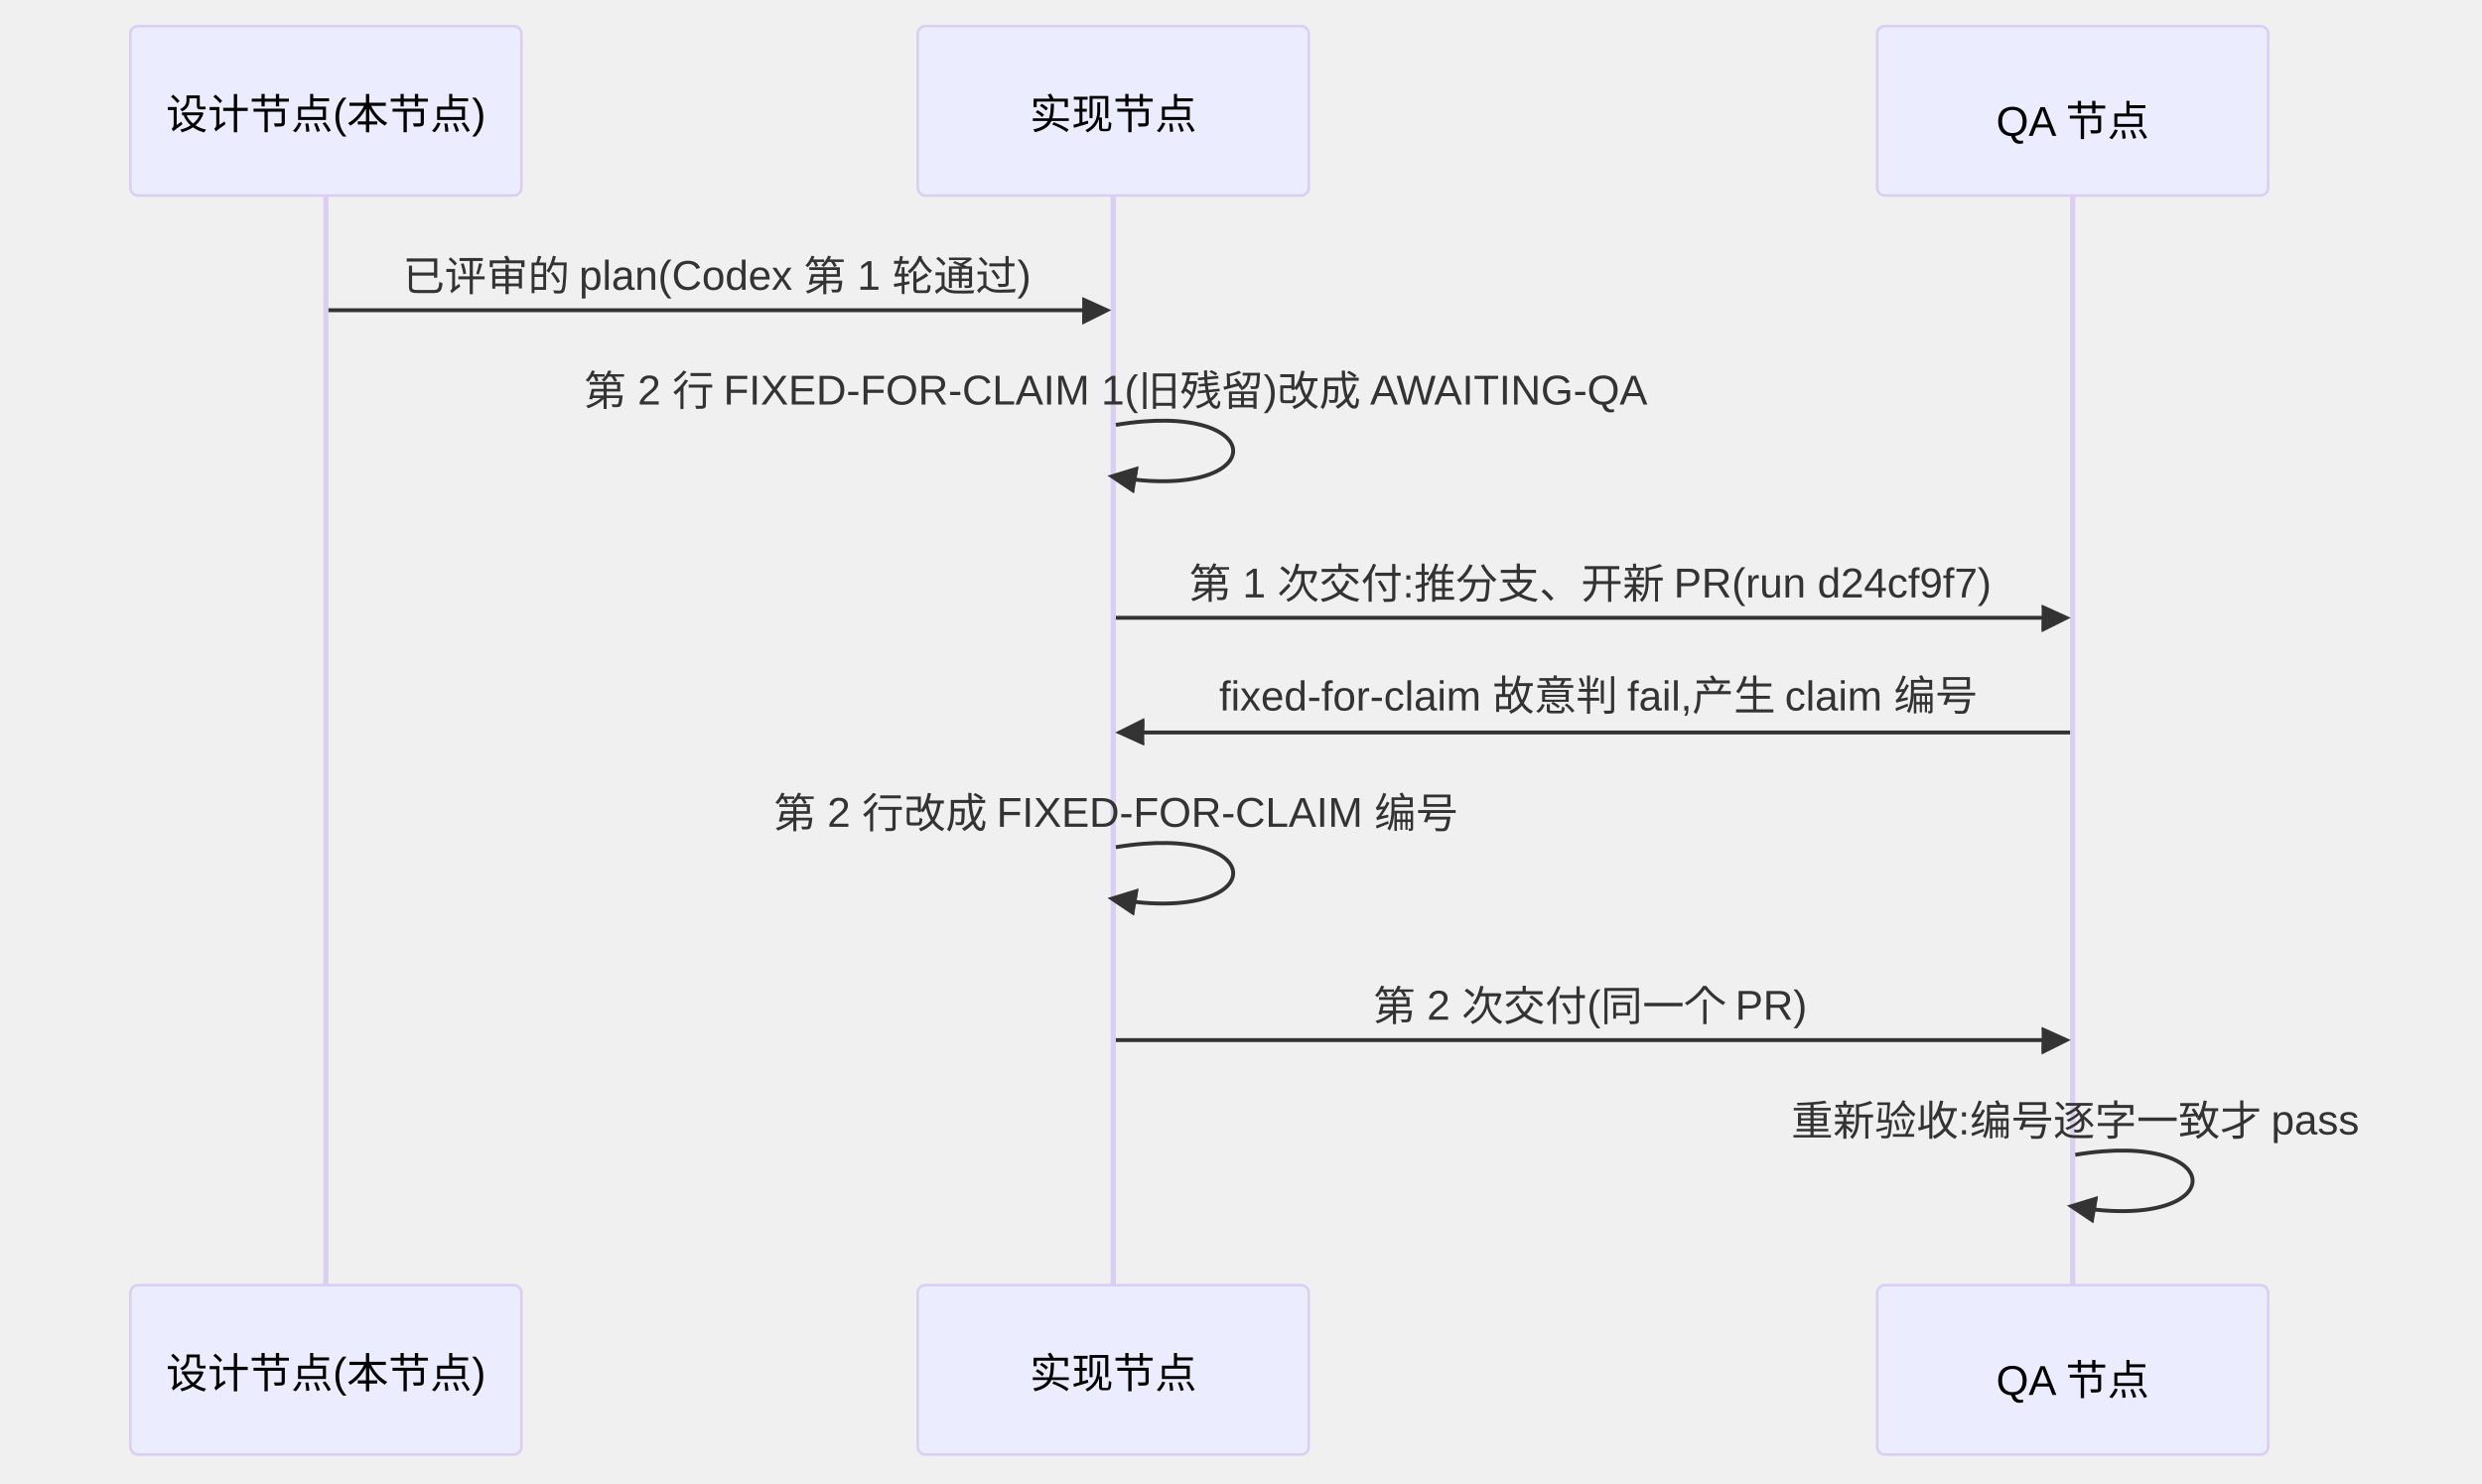
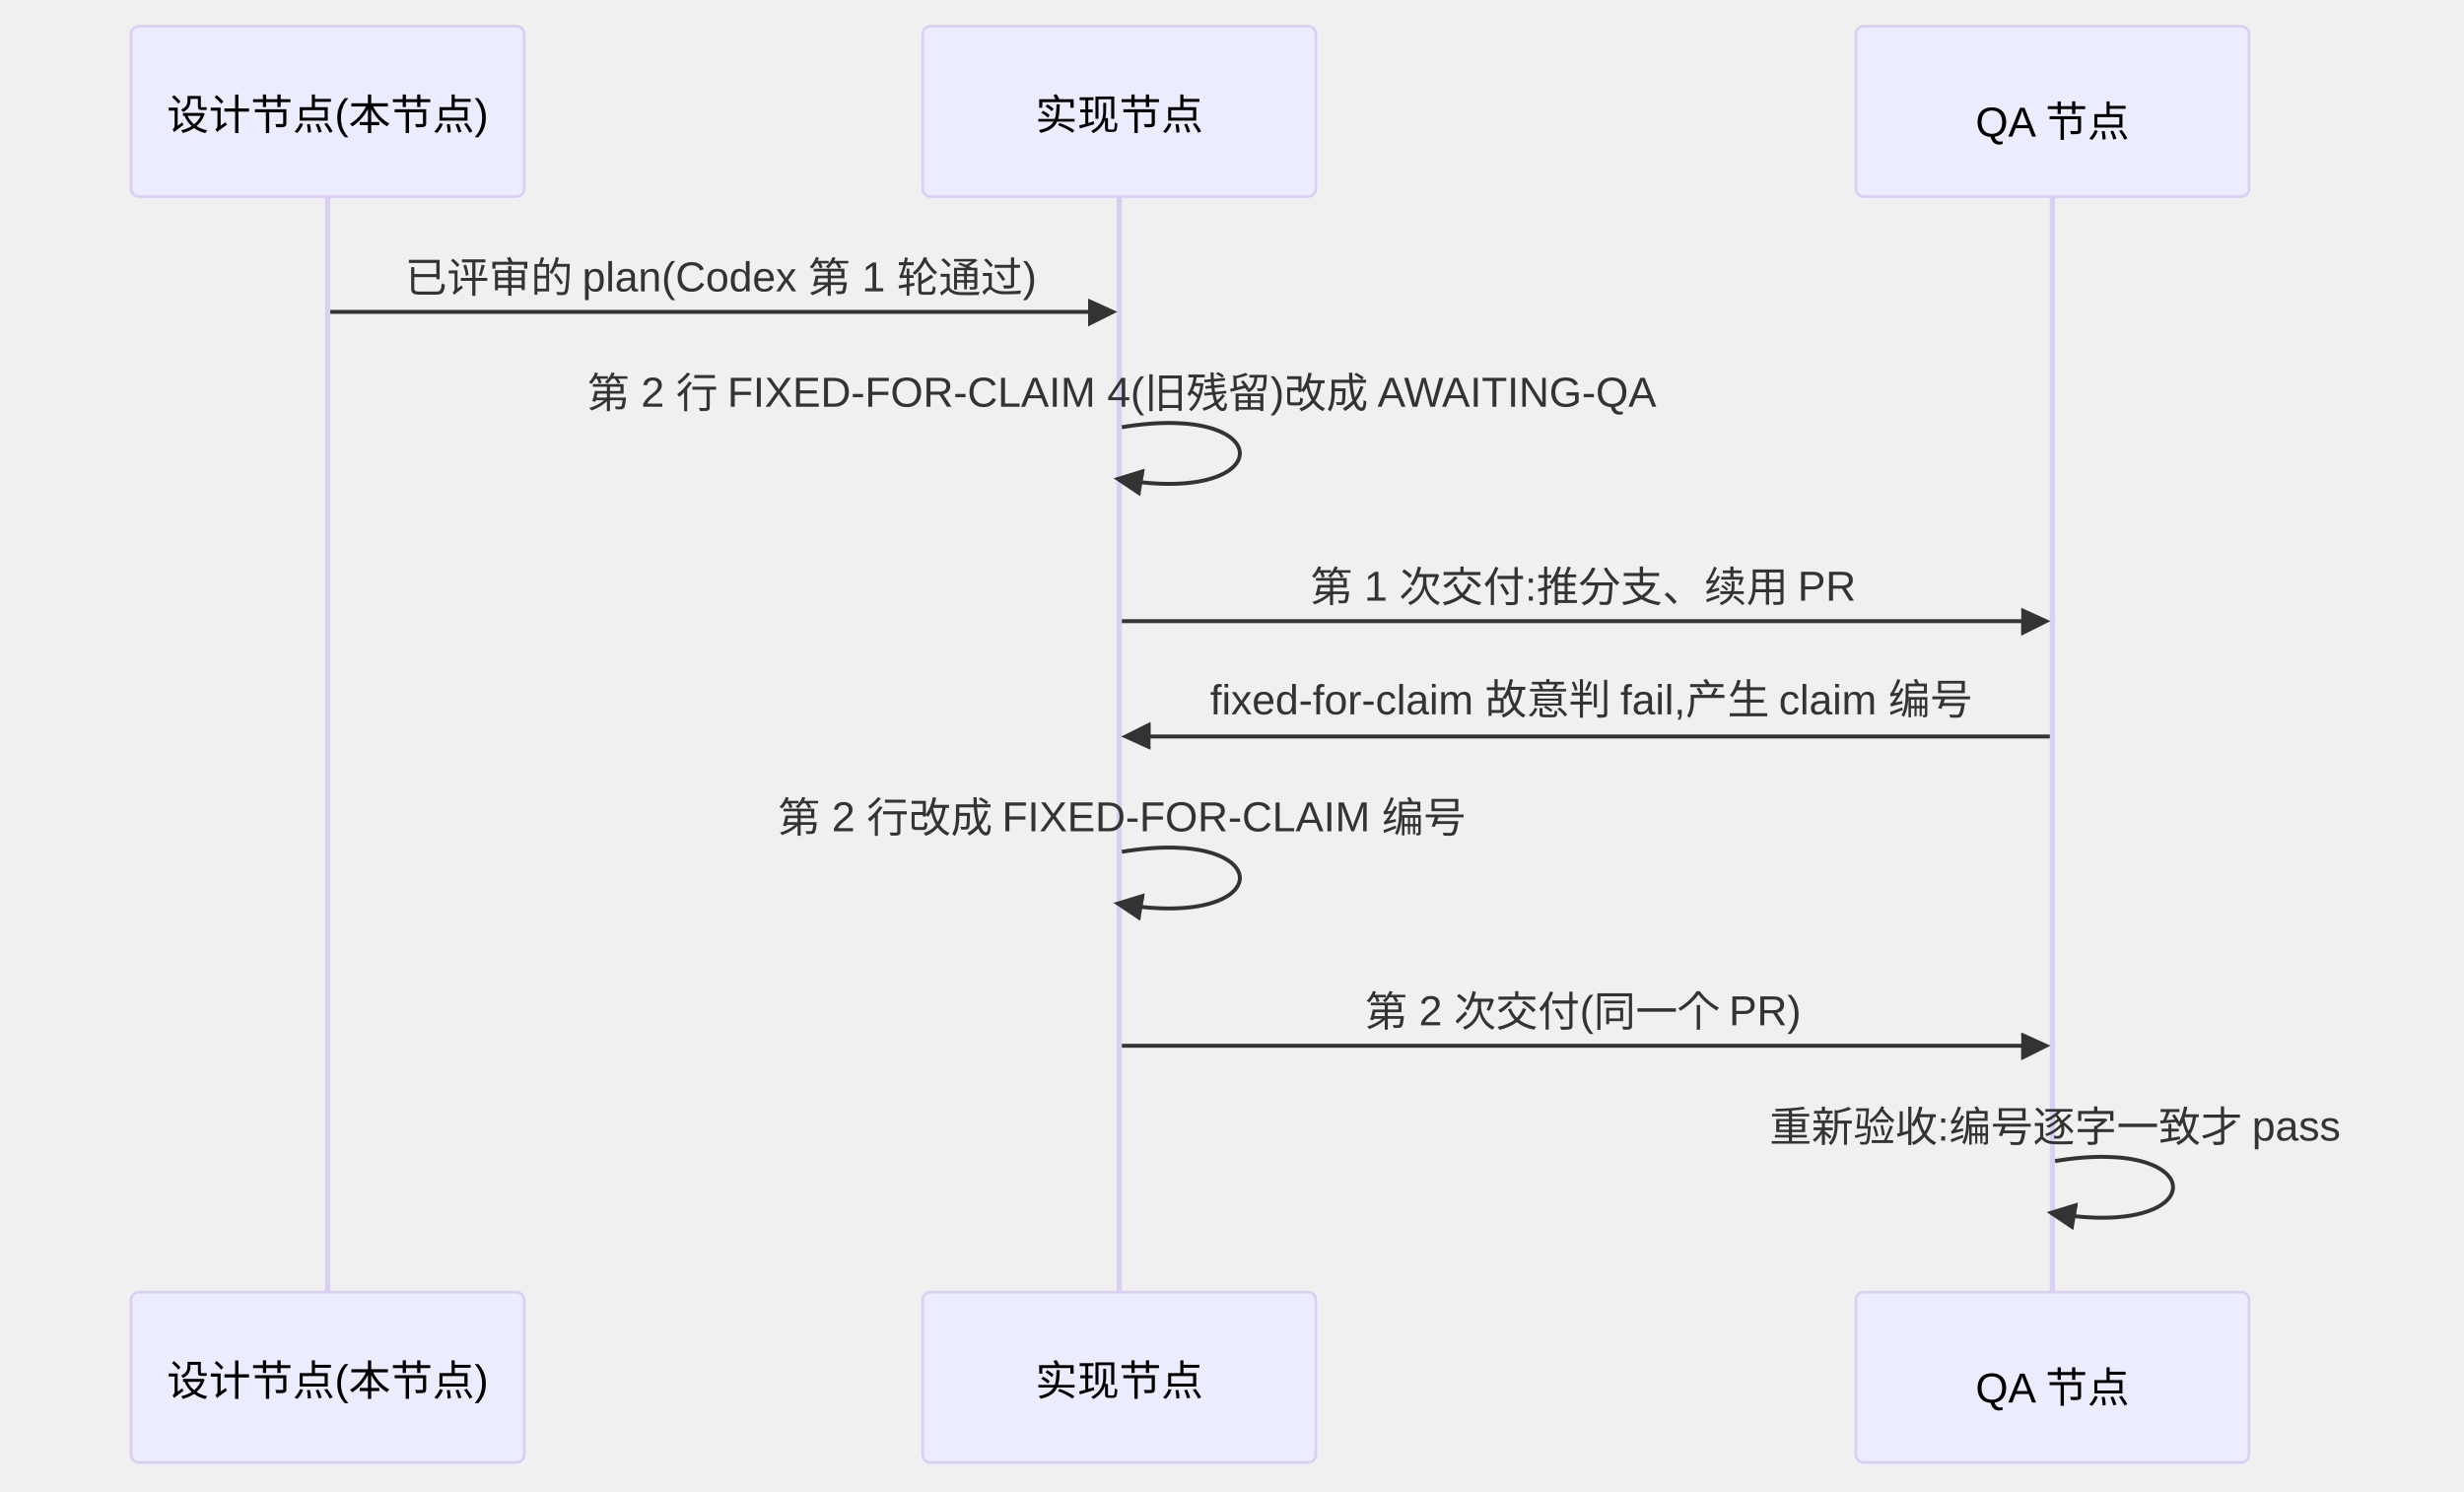
- <svg xmlns="http://www.w3.org/2000/svg" id="FLY-3226-d1" width="100%" style="max-width: 952px; background-color: white;" viewBox="-50 -10 952 569" role="graphics-document document" aria-roledescription="sequence">
+ <svg xmlns="http://www.w3.org/2000/svg" id="FLY-3226-d1" width="100%" style="max-width: 940px; background-color: white;" viewBox="-50 -10 940 569" role="graphics-document document" aria-roledescription="sequence">
  <g>
-     <rect x="670" y="483" fill="#eaeaea" stroke="#666" width="150" height="65" name="Q" rx="3" ry="3" class="actor actor-bottom" />
-     <text x="745" y="515.5" dominant-baseline="central" alignment-baseline="central" class="actor actor-box" style="text-anchor: middle; font-size: 16px; font-weight: 400;">
-       <tspan x="745" dy="0">QA 节点</tspan>
+     <rect x="658" y="483" fill="#eaeaea" stroke="#666" width="150" height="65" name="Q" rx="3" ry="3" class="actor actor-bottom" />
+     <text x="733" y="515.5" dominant-baseline="central" alignment-baseline="central" class="actor actor-box" style="text-anchor: middle; font-size: 16px; font-weight: 400;">
+       <tspan x="733" dy="0">QA 节点</tspan>
    </text>
  </g>
  <g>
    <rect x="302" y="483" fill="#eaeaea" stroke="#666" width="150" height="65" name="I" rx="3" ry="3" class="actor actor-bottom" />
    <text x="377" y="515.5" dominant-baseline="central" alignment-baseline="central" class="actor actor-box" style="text-anchor: middle; font-size: 16px; font-weight: 400;">
      <tspan x="377" dy="0">实现节点</tspan>
    </text>
  </g>
  <g>
    <rect x="0" y="483" fill="#eaeaea" stroke="#666" width="150" height="65" name="D" rx="3" ry="3" class="actor actor-bottom" />
    <text x="75" y="515.5" dominant-baseline="central" alignment-baseline="central" class="actor actor-box" style="text-anchor: middle; font-size: 16px; font-weight: 400;">
      <tspan x="75" dy="0">设计节点(本节点)</tspan>
    </text>
  </g>
  <g>
-     <line id="actor2" x1="745" y1="65" x2="745" y2="483" class="actor-line 200" stroke-width="0.5px" stroke="#999" name="Q" />
+     <line id="actor2" x1="733" y1="65" x2="733" y2="483" class="actor-line 200" stroke-width="0.5px" stroke="#999" name="Q" />
    <g id="root-2">
-       <rect x="670" y="0" fill="#eaeaea" stroke="#666" width="150" height="65" name="Q" rx="3" ry="3" class="actor actor-top" />
-       <text x="745" y="32.5" dominant-baseline="central" alignment-baseline="central" class="actor actor-box" style="text-anchor: middle; font-size: 16px; font-weight: 400;">
-         <tspan x="745" dy="0">QA 节点</tspan>
+       <rect x="658" y="0" fill="#eaeaea" stroke="#666" width="150" height="65" name="Q" rx="3" ry="3" class="actor actor-top" />
+       <text x="733" y="32.5" dominant-baseline="central" alignment-baseline="central" class="actor actor-box" style="text-anchor: middle; font-size: 16px; font-weight: 400;">
+         <tspan x="733" dy="0">QA 节点</tspan>
      </text>
    </g>
  </g>
  <g>
    <line id="actor1" x1="377" y1="65" x2="377" y2="483" class="actor-line 200" stroke-width="0.5px" stroke="#999" name="I" />
    <g id="root-1">
      <rect x="302" y="0" fill="#eaeaea" stroke="#666" width="150" height="65" name="I" rx="3" ry="3" class="actor actor-top" />
      <text x="377" y="32.5" dominant-baseline="central" alignment-baseline="central" class="actor actor-box" style="text-anchor: middle; font-size: 16px; font-weight: 400;">
        <tspan x="377" dy="0">实现节点</tspan>
      </text>
    </g>
  </g>
  <g>
    <line id="actor0" x1="75" y1="65" x2="75" y2="483" class="actor-line 200" stroke-width="0.5px" stroke="#999" name="D" />
    <g id="root-0">
      <rect x="0" y="0" fill="#eaeaea" stroke="#666" width="150" height="65" name="D" rx="3" ry="3" class="actor actor-top" />
      <text x="75" y="32.5" dominant-baseline="central" alignment-baseline="central" class="actor actor-box" style="text-anchor: middle; font-size: 16px; font-weight: 400;">
        <tspan x="75" dy="0">设计节点(本节点)</tspan>
      </text>
    </g>
  </g>
  <style>#FLY-3226-d1{font-family:"trebuchet ms",verdana,arial,sans-serif;font-size:16px;fill:#333;}@keyframes edge-animation-frame{from{stroke-dashoffset:0;}}@keyframes dash{to{stroke-dashoffset:0;}}#FLY-3226-d1 .edge-animation-slow{stroke-dasharray:9,5!important;stroke-dashoffset:900;animation:dash 50s linear infinite;stroke-linecap:round;}#FLY-3226-d1 .edge-animation-fast{stroke-dasharray:9,5!important;stroke-dashoffset:900;animation:dash 20s linear infinite;stroke-linecap:round;}#FLY-3226-d1 .error-icon{fill:#552222;}#FLY-3226-d1 .error-text{fill:#552222;stroke:#552222;}#FLY-3226-d1 .edge-thickness-normal{stroke-width:1px;}#FLY-3226-d1 .edge-thickness-thick{stroke-width:3.5px;}#FLY-3226-d1 .edge-pattern-solid{stroke-dasharray:0;}#FLY-3226-d1 .edge-thickness-invisible{stroke-width:0;fill:none;}#FLY-3226-d1 .edge-pattern-dashed{stroke-dasharray:3;}#FLY-3226-d1 .edge-pattern-dotted{stroke-dasharray:2;}#FLY-3226-d1 .marker{fill:#333333;stroke:#333333;}#FLY-3226-d1 .marker.cross{stroke:#333333;}#FLY-3226-d1 svg{font-family:"trebuchet ms",verdana,arial,sans-serif;font-size:16px;}#FLY-3226-d1 p{margin:0;}#FLY-3226-d1 .actor{stroke:hsl(259.626, 59.777%, 87.902%);fill:#ECECFF;}#FLY-3226-d1 text.actor&gt;tspan{fill:black;stroke:none;}#FLY-3226-d1 .actor-line{stroke:hsl(259.626, 59.777%, 87.902%);}#FLY-3226-d1 .innerArc{stroke-width:1.5;stroke-dasharray:none;}#FLY-3226-d1 .messageLine0{stroke-width:1.5;stroke-dasharray:none;stroke:#333;}#FLY-3226-d1 .messageLine1{stroke-width:1.5;stroke-dasharray:2,2;stroke:#333;}#FLY-3226-d1 #arrowhead path{fill:#333;stroke:#333;}#FLY-3226-d1 .sequenceNumber{fill:white;}#FLY-3226-d1 #sequencenumber{fill:#333;}#FLY-3226-d1 #crosshead path{fill:#333;stroke:#333;}#FLY-3226-d1 .messageText{fill:#333;stroke:none;}#FLY-3226-d1 .labelBox{stroke:hsl(259.626, 59.777%, 87.902%);fill:#ECECFF;}#FLY-3226-d1 .labelText,#FLY-3226-d1 .labelText&gt;tspan{fill:black;stroke:none;}#FLY-3226-d1 .loopText,#FLY-3226-d1 .loopText&gt;tspan{fill:black;stroke:none;}#FLY-3226-d1 .loopLine{stroke-width:2px;stroke-dasharray:2,2;stroke:hsl(259.626, 59.777%, 87.902%);fill:hsl(259.626, 59.777%, 87.902%);}#FLY-3226-d1 .note{stroke:#aaaa33;fill:#fff5ad;}#FLY-3226-d1 .noteText,#FLY-3226-d1 .noteText&gt;tspan{fill:black;stroke:none;}#FLY-3226-d1 .activation0{fill:#f4f4f4;stroke:#666;}#FLY-3226-d1 .activation1{fill:#f4f4f4;stroke:#666;}#FLY-3226-d1 .activation2{fill:#f4f4f4;stroke:#666;}#FLY-3226-d1 .actorPopupMenu{position:absolute;}#FLY-3226-d1 .actorPopupMenuPanel{position:absolute;fill:#ECECFF;box-shadow:0px 8px 16px 0px rgba(0,0,0,0.2);filter:drop-shadow(3px 5px 2px rgb(0 0 0 / 0.4));}#FLY-3226-d1 .actor-man line{stroke:hsl(259.626, 59.777%, 87.902%);fill:#ECECFF;}#FLY-3226-d1 .actor-man circle,#FLY-3226-d1 line{stroke:hsl(259.626, 59.777%, 87.902%);fill:#ECECFF;stroke-width:2px;}#FLY-3226-d1 :root{--mermaid-font-family:"trebuchet ms",verdana,arial,sans-serif;}</style>
  <g />
  <defs>
    <symbol id="computer" width="24" height="24">
      <path transform="scale(.5)" d="M2 2v13h20v-13h-20zm18 11h-16v-9h16v9zm-10.228 6l.466-1h3.524l.467 1h-4.457zm14.228 3h-24l2-6h2.104l-1.33 4h18.45l-1.297-4h2.073l2 6zm-5-10h-14v-7h14v7z" />
    </symbol>
  </defs>
  <defs>
    <symbol id="database" fill-rule="evenodd" clip-rule="evenodd">
      <path transform="scale(.5)" d="M12.258.001l.256.004.255.005.253.008.251.01.249.012.247.015.246.016.242.019.241.02.239.023.236.024.233.027.231.028.229.031.225.032.223.034.22.036.217.038.214.04.211.041.208.043.205.045.201.046.198.048.194.05.191.051.187.053.183.054.18.056.175.057.172.059.168.06.163.061.16.063.155.064.15.066.074.033.073.033.071.034.07.034.069.035.068.035.067.035.066.035.064.036.064.036.062.036.06.036.06.037.058.037.058.037.055.038.055.038.053.038.052.038.051.039.05.039.048.039.047.039.045.04.044.04.043.04.041.04.04.041.039.041.037.041.036.041.034.041.033.042.032.042.03.042.029.042.027.042.026.043.024.043.023.043.021.043.02.043.018.044.017.043.015.044.013.044.012.044.011.045.009.044.007.045.006.045.004.045.002.045.001.045v17l-.001.045-.002.045-.004.045-.006.045-.007.045-.009.044-.011.045-.012.044-.013.044-.015.044-.017.043-.018.044-.02.043-.021.043-.023.043-.024.043-.026.043-.027.042-.029.042-.03.042-.032.042-.033.042-.034.041-.036.041-.037.041-.039.041-.04.041-.041.04-.043.04-.044.04-.045.04-.047.039-.048.039-.05.039-.051.039-.052.038-.053.038-.055.038-.055.038-.058.037-.058.037-.06.037-.06.036-.062.036-.064.036-.064.036-.066.035-.067.035-.068.035-.069.035-.07.034-.071.034-.073.033-.074.033-.15.066-.155.064-.16.063-.163.061-.168.06-.172.059-.175.057-.18.056-.183.054-.187.053-.191.051-.194.05-.198.048-.201.046-.205.045-.208.043-.211.041-.214.04-.217.038-.22.036-.223.034-.225.032-.229.031-.231.028-.233.027-.236.024-.239.023-.241.02-.242.019-.246.016-.247.015-.249.012-.251.01-.253.008-.255.005-.256.004-.258.001-.258-.001-.256-.004-.255-.005-.253-.008-.251-.01-.249-.012-.247-.015-.245-.016-.243-.019-.241-.02-.238-.023-.236-.024-.234-.027-.231-.028-.228-.031-.226-.032-.223-.034-.22-.036-.217-.038-.214-.04-.211-.041-.208-.043-.204-.045-.201-.046-.198-.048-.195-.05-.19-.051-.187-.053-.184-.054-.179-.056-.176-.057-.172-.059-.167-.06-.164-.061-.159-.063-.155-.064-.151-.066-.074-.033-.072-.033-.072-.034-.07-.034-.069-.035-.068-.035-.067-.035-.066-.035-.064-.036-.063-.036-.062-.036-.061-.036-.06-.037-.058-.037-.057-.037-.056-.038-.055-.038-.053-.038-.052-.038-.051-.039-.049-.039-.049-.039-.046-.039-.046-.04-.044-.04-.043-.04-.041-.04-.04-.041-.039-.041-.037-.041-.036-.041-.034-.041-.033-.042-.032-.042-.03-.042-.029-.042-.027-.042-.026-.043-.024-.043-.023-.043-.021-.043-.02-.043-.018-.044-.017-.043-.015-.044-.013-.044-.012-.044-.011-.045-.009-.044-.007-.045-.006-.045-.004-.045-.002-.045-.001-.045v-17l.001-.045.002-.045.004-.045.006-.045.007-.045.009-.044.011-.045.012-.044.013-.044.015-.044.017-.043.018-.044.02-.043.021-.043.023-.043.024-.043.026-.043.027-.042.029-.042.03-.042.032-.042.033-.042.034-.041.036-.041.037-.041.039-.041.04-.041.041-.04.043-.04.044-.04.046-.04.046-.039.049-.039.049-.039.051-.039.052-.038.053-.038.055-.038.056-.038.057-.037.058-.037.06-.037.061-.036.062-.036.063-.036.064-.036.066-.035.067-.035.068-.035.069-.035.07-.034.072-.034.072-.033.074-.033.151-.066.155-.064.159-.063.164-.061.167-.06.172-.059.176-.057.179-.056.184-.054.187-.053.19-.051.195-.05.198-.048.201-.046.204-.045.208-.043.211-.041.214-.04.217-.038.22-.036.223-.034.226-.032.228-.031.231-.028.234-.027.236-.024.238-.023.241-.02.243-.019.245-.016.247-.015.249-.012.251-.01.253-.008.255-.005.256-.004.258-.001.258.001zm-9.258 20.499v.01l.001.021.003.021.004.022.005.021.006.022.007.022.009.023.01.022.011.023.012.023.013.023.015.023.016.024.017.023.018.024.019.024.021.024.022.025.023.024.024.025.052.049.056.05.061.051.066.051.07.051.075.051.079.052.084.052.088.052.092.052.097.052.102.051.105.052.11.052.114.051.119.051.123.051.127.05.131.05.135.05.139.048.144.049.147.047.152.047.155.047.16.045.163.045.167.043.171.043.176.041.178.041.183.039.187.039.19.037.194.035.197.035.202.033.204.031.209.03.212.029.216.027.219.025.222.024.226.021.23.02.233.018.236.016.24.015.243.012.246.01.249.008.253.005.256.004.259.001.26-.001.257-.004.254-.005.25-.008.247-.011.244-.012.241-.014.237-.016.233-.018.231-.021.226-.021.224-.024.22-.026.216-.027.212-.028.21-.031.205-.031.202-.034.198-.034.194-.036.191-.037.187-.039.183-.04.179-.04.175-.042.172-.043.168-.044.163-.045.16-.046.155-.046.152-.047.148-.048.143-.049.139-.049.136-.05.131-.05.126-.05.123-.051.118-.052.114-.051.11-.052.106-.052.101-.052.096-.052.092-.052.088-.053.083-.051.079-.052.074-.052.07-.051.065-.051.06-.051.056-.05.051-.05.023-.024.023-.025.021-.024.02-.024.019-.024.018-.024.017-.024.015-.023.014-.024.013-.023.012-.023.01-.023.01-.022.008-.022.006-.022.006-.022.004-.022.004-.021.001-.021.001-.021v-4.127l-.077.055-.08.053-.083.054-.085.053-.087.052-.09.052-.093.051-.095.05-.097.05-.1.049-.102.049-.105.048-.106.047-.109.047-.111.046-.114.045-.115.045-.118.044-.12.043-.122.042-.124.042-.126.041-.128.04-.13.04-.132.038-.134.038-.135.037-.138.037-.139.035-.142.035-.143.034-.144.033-.147.032-.148.031-.15.03-.151.03-.153.029-.154.027-.156.027-.158.026-.159.025-.161.024-.162.023-.163.022-.165.021-.166.02-.167.019-.169.018-.169.017-.171.016-.173.015-.173.014-.175.013-.175.012-.177.011-.178.01-.179.008-.179.008-.181.006-.182.005-.182.004-.184.003-.184.002h-.37l-.184-.002-.184-.003-.182-.004-.182-.005-.181-.006-.179-.008-.179-.008-.178-.01-.176-.011-.176-.012-.175-.013-.173-.014-.172-.015-.171-.016-.17-.017-.169-.018-.167-.019-.166-.02-.165-.021-.163-.022-.162-.023-.161-.024-.159-.025-.157-.026-.156-.027-.155-.027-.153-.029-.151-.03-.15-.03-.148-.031-.146-.032-.145-.033-.143-.034-.141-.035-.14-.035-.137-.037-.136-.037-.134-.038-.132-.038-.13-.04-.128-.04-.126-.041-.124-.042-.122-.042-.12-.044-.117-.043-.116-.045-.113-.045-.112-.046-.109-.047-.106-.047-.105-.048-.102-.049-.1-.049-.097-.05-.095-.05-.093-.052-.09-.051-.087-.052-.085-.053-.083-.054-.08-.054-.077-.054v4.127zm0-5.654v.011l.001.021.003.021.004.021.005.022.006.022.007.022.009.022.01.022.011.023.012.023.013.023.015.024.016.023.017.024.018.024.019.024.021.024.022.024.023.025.024.024.052.05.056.05.061.05.066.051.07.051.075.052.079.051.084.052.088.052.092.052.097.052.102.052.105.052.11.051.114.051.119.052.123.05.127.051.131.05.135.049.139.049.144.048.147.048.152.047.155.046.16.045.163.045.167.044.171.042.176.042.178.04.183.04.187.038.19.037.194.036.197.034.202.033.204.032.209.03.212.028.216.027.219.025.222.024.226.022.23.02.233.018.236.016.24.014.243.012.246.01.249.008.253.006.256.003.259.001.26-.001.257-.003.254-.006.25-.008.247-.01.244-.012.241-.015.237-.016.233-.018.231-.02.226-.022.224-.024.22-.025.216-.027.212-.029.21-.03.205-.032.202-.033.198-.035.194-.036.191-.037.187-.039.183-.039.179-.041.175-.042.172-.043.168-.044.163-.045.16-.045.155-.047.152-.047.148-.048.143-.048.139-.05.136-.049.131-.05.126-.051.123-.051.118-.051.114-.052.11-.052.106-.052.101-.052.096-.052.092-.052.088-.052.083-.052.079-.052.074-.051.07-.052.065-.051.06-.05.056-.051.051-.049.023-.025.023-.024.021-.025.02-.024.019-.024.018-.024.017-.024.015-.023.014-.023.013-.024.012-.022.01-.023.01-.023.008-.022.006-.022.006-.022.004-.021.004-.022.001-.021.001-.021v-4.139l-.077.054-.08.054-.083.054-.085.052-.087.053-.09.051-.093.051-.095.051-.097.05-.1.049-.102.049-.105.048-.106.047-.109.047-.111.046-.114.045-.115.044-.118.044-.12.044-.122.042-.124.042-.126.041-.128.04-.13.039-.132.039-.134.038-.135.037-.138.036-.139.036-.142.035-.143.033-.144.033-.147.033-.148.031-.15.03-.151.03-.153.028-.154.028-.156.027-.158.026-.159.025-.161.024-.162.023-.163.022-.165.021-.166.02-.167.019-.169.018-.169.017-.171.016-.173.015-.173.014-.175.013-.175.012-.177.011-.178.009-.179.009-.179.007-.181.007-.182.005-.182.004-.184.003-.184.002h-.37l-.184-.002-.184-.003-.182-.004-.182-.005-.181-.007-.179-.007-.179-.009-.178-.009-.176-.011-.176-.012-.175-.013-.173-.014-.172-.015-.171-.016-.17-.017-.169-.018-.167-.019-.166-.02-.165-.021-.163-.022-.162-.023-.161-.024-.159-.025-.157-.026-.156-.027-.155-.028-.153-.028-.151-.03-.15-.03-.148-.031-.146-.033-.145-.033-.143-.033-.141-.035-.14-.036-.137-.036-.136-.037-.134-.038-.132-.039-.13-.039-.128-.04-.126-.041-.124-.042-.122-.043-.12-.043-.117-.044-.116-.044-.113-.046-.112-.046-.109-.046-.106-.047-.105-.048-.102-.049-.1-.049-.097-.05-.095-.051-.093-.051-.09-.051-.087-.053-.085-.052-.083-.054-.08-.054-.077-.054v4.139zm0-5.666v.011l.001.02.003.022.004.021.005.022.006.021.007.022.009.023.01.022.011.023.012.023.013.023.015.023.016.024.017.024.018.023.019.024.021.025.022.024.023.024.024.025.052.05.056.05.061.05.066.051.07.051.075.052.079.051.084.052.088.052.092.052.097.052.102.052.105.051.11.052.114.051.119.051.123.051.127.05.131.05.135.05.139.049.144.048.147.048.152.047.155.046.16.045.163.045.167.043.171.043.176.042.178.04.183.04.187.038.19.037.194.036.197.034.202.033.204.032.209.03.212.028.216.027.219.025.222.024.226.021.23.02.233.018.236.017.24.014.243.012.246.01.249.008.253.006.256.003.259.001.26-.001.257-.003.254-.006.25-.008.247-.01.244-.013.241-.014.237-.016.233-.018.231-.02.226-.022.224-.024.22-.025.216-.027.212-.029.21-.03.205-.032.202-.033.198-.035.194-.036.191-.037.187-.039.183-.039.179-.041.175-.042.172-.043.168-.044.163-.045.16-.045.155-.047.152-.047.148-.048.143-.049.139-.049.136-.049.131-.051.126-.05.123-.051.118-.052.114-.051.11-.052.106-.052.101-.052.096-.052.092-.052.088-.052.083-.052.079-.052.074-.052.07-.051.065-.051.06-.051.056-.05.051-.049.023-.025.023-.025.021-.024.02-.024.019-.024.018-.024.017-.024.015-.023.014-.024.013-.023.012-.023.01-.022.01-.023.008-.022.006-.022.006-.022.004-.022.004-.021.001-.021.001-.021v-4.153l-.077.054-.08.054-.083.053-.085.053-.087.053-.09.051-.093.051-.095.051-.097.05-.1.049-.102.048-.105.048-.106.048-.109.046-.111.046-.114.046-.115.044-.118.044-.12.043-.122.043-.124.042-.126.041-.128.04-.13.039-.132.039-.134.038-.135.037-.138.036-.139.036-.142.034-.143.034-.144.033-.147.032-.148.032-.15.03-.151.03-.153.028-.154.028-.156.027-.158.026-.159.024-.161.024-.162.023-.163.023-.165.021-.166.02-.167.019-.169.018-.169.017-.171.016-.173.015-.173.014-.175.013-.175.012-.177.01-.178.01-.179.009-.179.007-.181.006-.182.006-.182.004-.184.003-.184.001-.185.001-.185-.001-.184-.001-.184-.003-.182-.004-.182-.006-.181-.006-.179-.007-.179-.009-.178-.01-.176-.01-.176-.012-.175-.013-.173-.014-.172-.015-.171-.016-.17-.017-.169-.018-.167-.019-.166-.02-.165-.021-.163-.023-.162-.023-.161-.024-.159-.024-.157-.026-.156-.027-.155-.028-.153-.028-.151-.03-.15-.03-.148-.032-.146-.032-.145-.033-.143-.034-.141-.034-.14-.036-.137-.036-.136-.037-.134-.038-.132-.039-.13-.039-.128-.041-.126-.041-.124-.041-.122-.043-.12-.043-.117-.044-.116-.044-.113-.046-.112-.046-.109-.046-.106-.048-.105-.048-.102-.048-.1-.05-.097-.049-.095-.051-.093-.051-.09-.052-.087-.052-.085-.053-.083-.053-.08-.054-.077-.054v4.153zm8.74-8.179l-.257.004-.254.005-.25.008-.247.011-.244.012-.241.014-.237.016-.233.018-.231.021-.226.022-.224.023-.22.026-.216.027-.212.028-.21.031-.205.032-.202.033-.198.034-.194.036-.191.038-.187.038-.183.04-.179.041-.175.042-.172.043-.168.043-.163.045-.16.046-.155.046-.152.048-.148.048-.143.048-.139.049-.136.05-.131.05-.126.051-.123.051-.118.051-.114.052-.11.052-.106.052-.101.052-.096.052-.092.052-.088.052-.083.052-.079.052-.074.051-.07.052-.065.051-.06.05-.056.05-.051.05-.023.025-.023.024-.021.024-.02.025-.019.024-.018.024-.017.023-.015.024-.014.023-.013.023-.012.023-.01.023-.01.022-.008.022-.006.023-.006.021-.004.022-.004.021-.001.021-.001.021.001.021.001.021.004.021.004.022.006.021.006.023.008.022.01.022.01.023.012.023.013.023.014.023.015.024.017.023.018.024.019.024.02.025.021.024.023.024.023.025.051.05.056.05.06.05.065.051.07.052.074.051.079.052.083.052.088.052.092.052.096.052.101.052.106.052.11.052.114.052.118.051.123.051.126.051.131.05.136.05.139.049.143.048.148.048.152.048.155.046.16.046.163.045.168.043.172.043.175.042.179.041.183.04.187.038.191.038.194.036.198.034.202.033.205.032.21.031.212.028.216.027.22.026.224.023.226.022.231.021.233.018.237.016.241.014.244.012.247.011.25.008.254.005.257.004.26.001.26-.001.257-.004.254-.005.25-.008.247-.011.244-.012.241-.014.237-.016.233-.018.231-.021.226-.022.224-.023.22-.026.216-.027.212-.028.21-.031.205-.032.202-.033.198-.034.194-.036.191-.038.187-.038.183-.04.179-.041.175-.042.172-.043.168-.043.163-.045.16-.046.155-.046.152-.048.148-.048.143-.048.139-.049.136-.05.131-.05.126-.051.123-.051.118-.051.114-.052.11-.052.106-.052.101-.052.096-.052.092-.052.088-.052.083-.052.079-.052.074-.051.07-.052.065-.051.06-.05.056-.05.051-.05.023-.025.023-.024.021-.024.02-.025.019-.024.018-.024.017-.023.015-.024.014-.023.013-.023.012-.023.01-.023.01-.022.008-.022.006-.023.006-.021.004-.022.004-.021.001-.021.001-.021-.001-.021-.001-.021-.004-.021-.004-.022-.006-.021-.006-.023-.008-.022-.01-.022-.01-.023-.012-.023-.013-.023-.014-.023-.015-.024-.017-.023-.018-.024-.019-.024-.02-.025-.021-.024-.023-.024-.023-.025-.051-.05-.056-.05-.06-.05-.065-.051-.07-.052-.074-.051-.079-.052-.083-.052-.088-.052-.092-.052-.096-.052-.101-.052-.106-.052-.11-.052-.114-.052-.118-.051-.123-.051-.126-.051-.131-.05-.136-.05-.139-.049-.143-.048-.148-.048-.152-.048-.155-.046-.16-.046-.163-.045-.168-.043-.172-.043-.175-.042-.179-.041-.183-.04-.187-.038-.191-.038-.194-.036-.198-.034-.202-.033-.205-.032-.21-.031-.212-.028-.216-.027-.22-.026-.224-.023-.226-.022-.231-.021-.233-.018-.237-.016-.241-.014-.244-.012-.247-.011-.25-.008-.254-.005-.257-.004-.26-.001-.26.001z" />
    </symbol>
  </defs>
  <defs>
    <symbol id="clock" width="24" height="24">
      <path transform="scale(.5)" d="M12 2c5.514 0 10 4.486 10 10s-4.486 10-10 10-10-4.486-10-10 4.486-10 10-10zm0-2c-6.627 0-12 5.373-12 12s5.373 12 12 12 12-5.373 12-12-5.373-12-12-12zm5.848 12.459c.202.038.202.333.001.372-1.907.361-6.045 1.111-6.547 1.111-.719 0-1.301-.582-1.301-1.301 0-.512.77-5.447 1.125-7.445.034-.192.312-.181.343.014l.985 6.238 5.394 1.011z" />
    </symbol>
  </defs>
  <defs>
    <marker id="arrowhead" refX="7.9" refY="5" markerUnits="userSpaceOnUse" markerWidth="12" markerHeight="12" orient="auto-start-reverse">
      <path d="M -1 0 L 10 5 L 0 10 z" />
    </marker>
  </defs>
  <defs>
    <marker id="crosshead" markerWidth="15" markerHeight="8" orient="auto" refX="4" refY="4.5">
      <path fill="none" stroke="#000000" stroke-width="1pt" d="M 1,2 L 6,7 M 6,2 L 1,7" style="stroke-dasharray: 0, 0;" />
    </marker>
  </defs>
  <defs>
    <marker id="filled-head" refX="15.5" refY="7" markerWidth="20" markerHeight="28" orient="auto">
      <path d="M 18,7 L9,13 L14,7 L9,1 Z" />
    </marker>
  </defs>
  <defs>
    <marker id="sequencenumber" refX="15" refY="15" markerWidth="60" markerHeight="40" orient="auto">
      <circle cx="15" cy="15" r="6" />
    </marker>
  </defs>
  <text x="225" y="80" text-anchor="middle" dominant-baseline="middle" alignment-baseline="middle" class="messageText" dy="1em" style="font-size: 16px; font-weight: 400;">已评审的 plan(Codex 第 1 轮通过)</text>
  <line x1="76" y1="109" x2="373" y2="109" class="messageLine0" stroke-width="2" stroke="none" marker-end="url(#arrowhead)" style="fill: none;" />
-   <text x="378" y="124" text-anchor="middle" dominant-baseline="middle" alignment-baseline="middle" class="messageText" dy="1em" style="font-size: 16px; font-weight: 400;">第 2 行 FIXED-FOR-CLAIM 1(旧残留)改成 AWAITING-QA</text>
+   <text x="378" y="124" text-anchor="middle" dominant-baseline="middle" alignment-baseline="middle" class="messageText" dy="1em" style="font-size: 16px; font-weight: 400;">第 2 行 FIXED-FOR-CLAIM 4(旧残留)改成 AWAITING-QA</text>
  <path d="M 378,153 C 438,143 438,183 378,173" class="messageLine0" stroke-width="2" stroke="none" marker-end="url(#arrowhead)" style="fill: none;" />
-   <text x="560" y="198" text-anchor="middle" dominant-baseline="middle" alignment-baseline="middle" class="messageText" dy="1em" style="font-size: 16px; font-weight: 400;">第 1 次交付:推分支、开新 PR(run d24cf9f7)</text>
-   <line x1="378" y1="227" x2="741" y2="227" class="messageLine0" stroke-width="2" stroke="none" marker-end="url(#arrowhead)" style="fill: none;" />
-   <text x="563" y="242" text-anchor="middle" dominant-baseline="middle" alignment-baseline="middle" class="messageText" dy="1em" style="font-size: 16px; font-weight: 400;">fixed-for-claim 故意判 fail,产生 claim 编号</text>
-   <line x1="744" y1="271" x2="381" y2="271" class="messageLine0" stroke-width="2" stroke="none" marker-end="url(#arrowhead)" style="fill: none;" />
+   <text x="554" y="198" text-anchor="middle" dominant-baseline="middle" alignment-baseline="middle" class="messageText" dy="1em" style="font-size: 16px; font-weight: 400;">第 1 次交付:推分支、续用 PR</text>
+   <line x1="378" y1="227" x2="729" y2="227" class="messageLine0" stroke-width="2" stroke="none" marker-end="url(#arrowhead)" style="fill: none;" />
+   <text x="557" y="242" text-anchor="middle" dominant-baseline="middle" alignment-baseline="middle" class="messageText" dy="1em" style="font-size: 16px; font-weight: 400;">fixed-for-claim 故意判 fail,产生 claim 编号</text>
+   <line x1="732" y1="271" x2="381" y2="271" class="messageLine0" stroke-width="2" stroke="none" marker-end="url(#arrowhead)" style="fill: none;" />
  <text x="378" y="286" text-anchor="middle" dominant-baseline="middle" alignment-baseline="middle" class="messageText" dy="1em" style="font-size: 16px; font-weight: 400;">第 2 行改成 FIXED-FOR-CLAIM 编号</text>
  <path d="M 378,315 C 438,305 438,345 378,335" class="messageLine0" stroke-width="2" stroke="none" marker-end="url(#arrowhead)" style="fill: none;" />
-   <text x="560" y="360" text-anchor="middle" dominant-baseline="middle" alignment-baseline="middle" class="messageText" dy="1em" style="font-size: 16px; font-weight: 400;">第 2 次交付(同一个 PR)</text>
-   <line x1="378" y1="389" x2="741" y2="389" class="messageLine0" stroke-width="2" stroke="none" marker-end="url(#arrowhead)" style="fill: none;" />
-   <text x="746" y="404" text-anchor="middle" dominant-baseline="middle" alignment-baseline="middle" class="messageText" dy="1em" style="font-size: 16px; font-weight: 400;">重新验收:编号逐字一致才 pass</text>
-   <path d="M 746,433 C 806,423 806,463 746,453" class="messageLine0" stroke-width="2" stroke="none" marker-end="url(#arrowhead)" style="fill: none;" />
+   <text x="554" y="360" text-anchor="middle" dominant-baseline="middle" alignment-baseline="middle" class="messageText" dy="1em" style="font-size: 16px; font-weight: 400;">第 2 次交付(同一个 PR)</text>
+   <line x1="378" y1="389" x2="729" y2="389" class="messageLine0" stroke-width="2" stroke="none" marker-end="url(#arrowhead)" style="fill: none;" />
+   <text x="734" y="404" text-anchor="middle" dominant-baseline="middle" alignment-baseline="middle" class="messageText" dy="1em" style="font-size: 16px; font-weight: 400;">重新验收:编号逐字一致才 pass</text>
+   <path d="M 734,433 C 794,423 794,463 734,453" class="messageLine0" stroke-width="2" stroke="none" marker-end="url(#arrowhead)" style="fill: none;" />
</svg>
